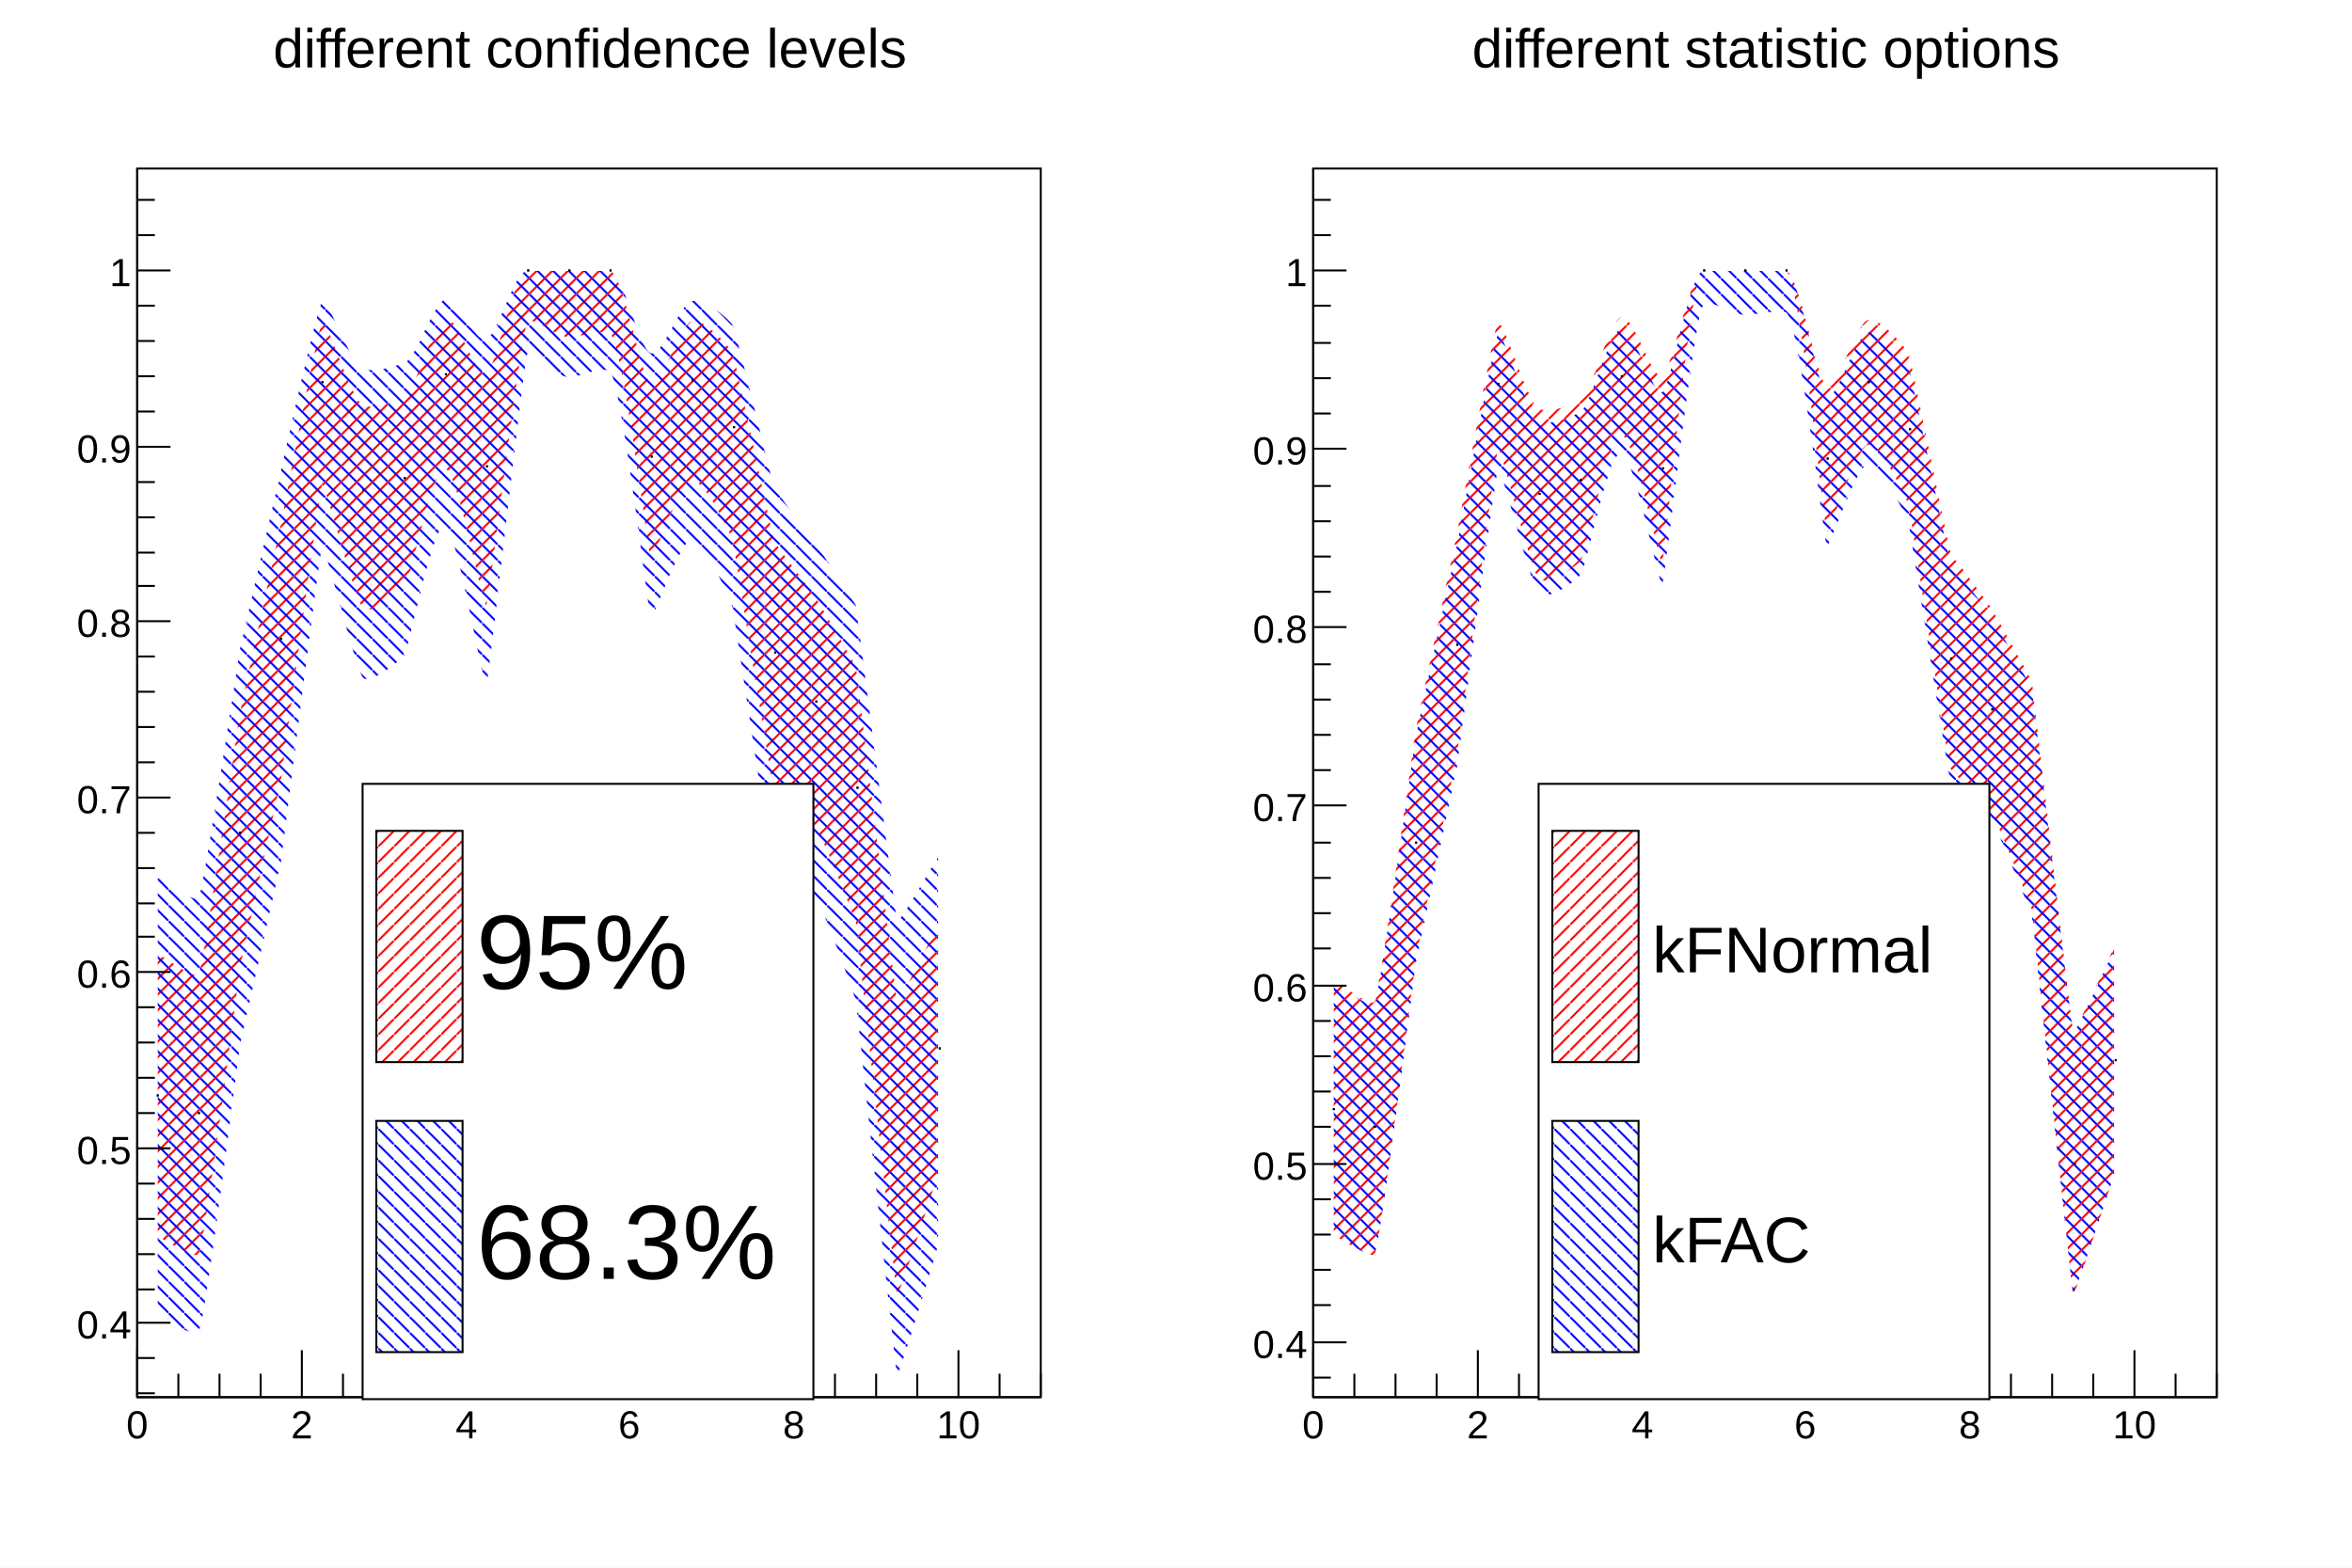
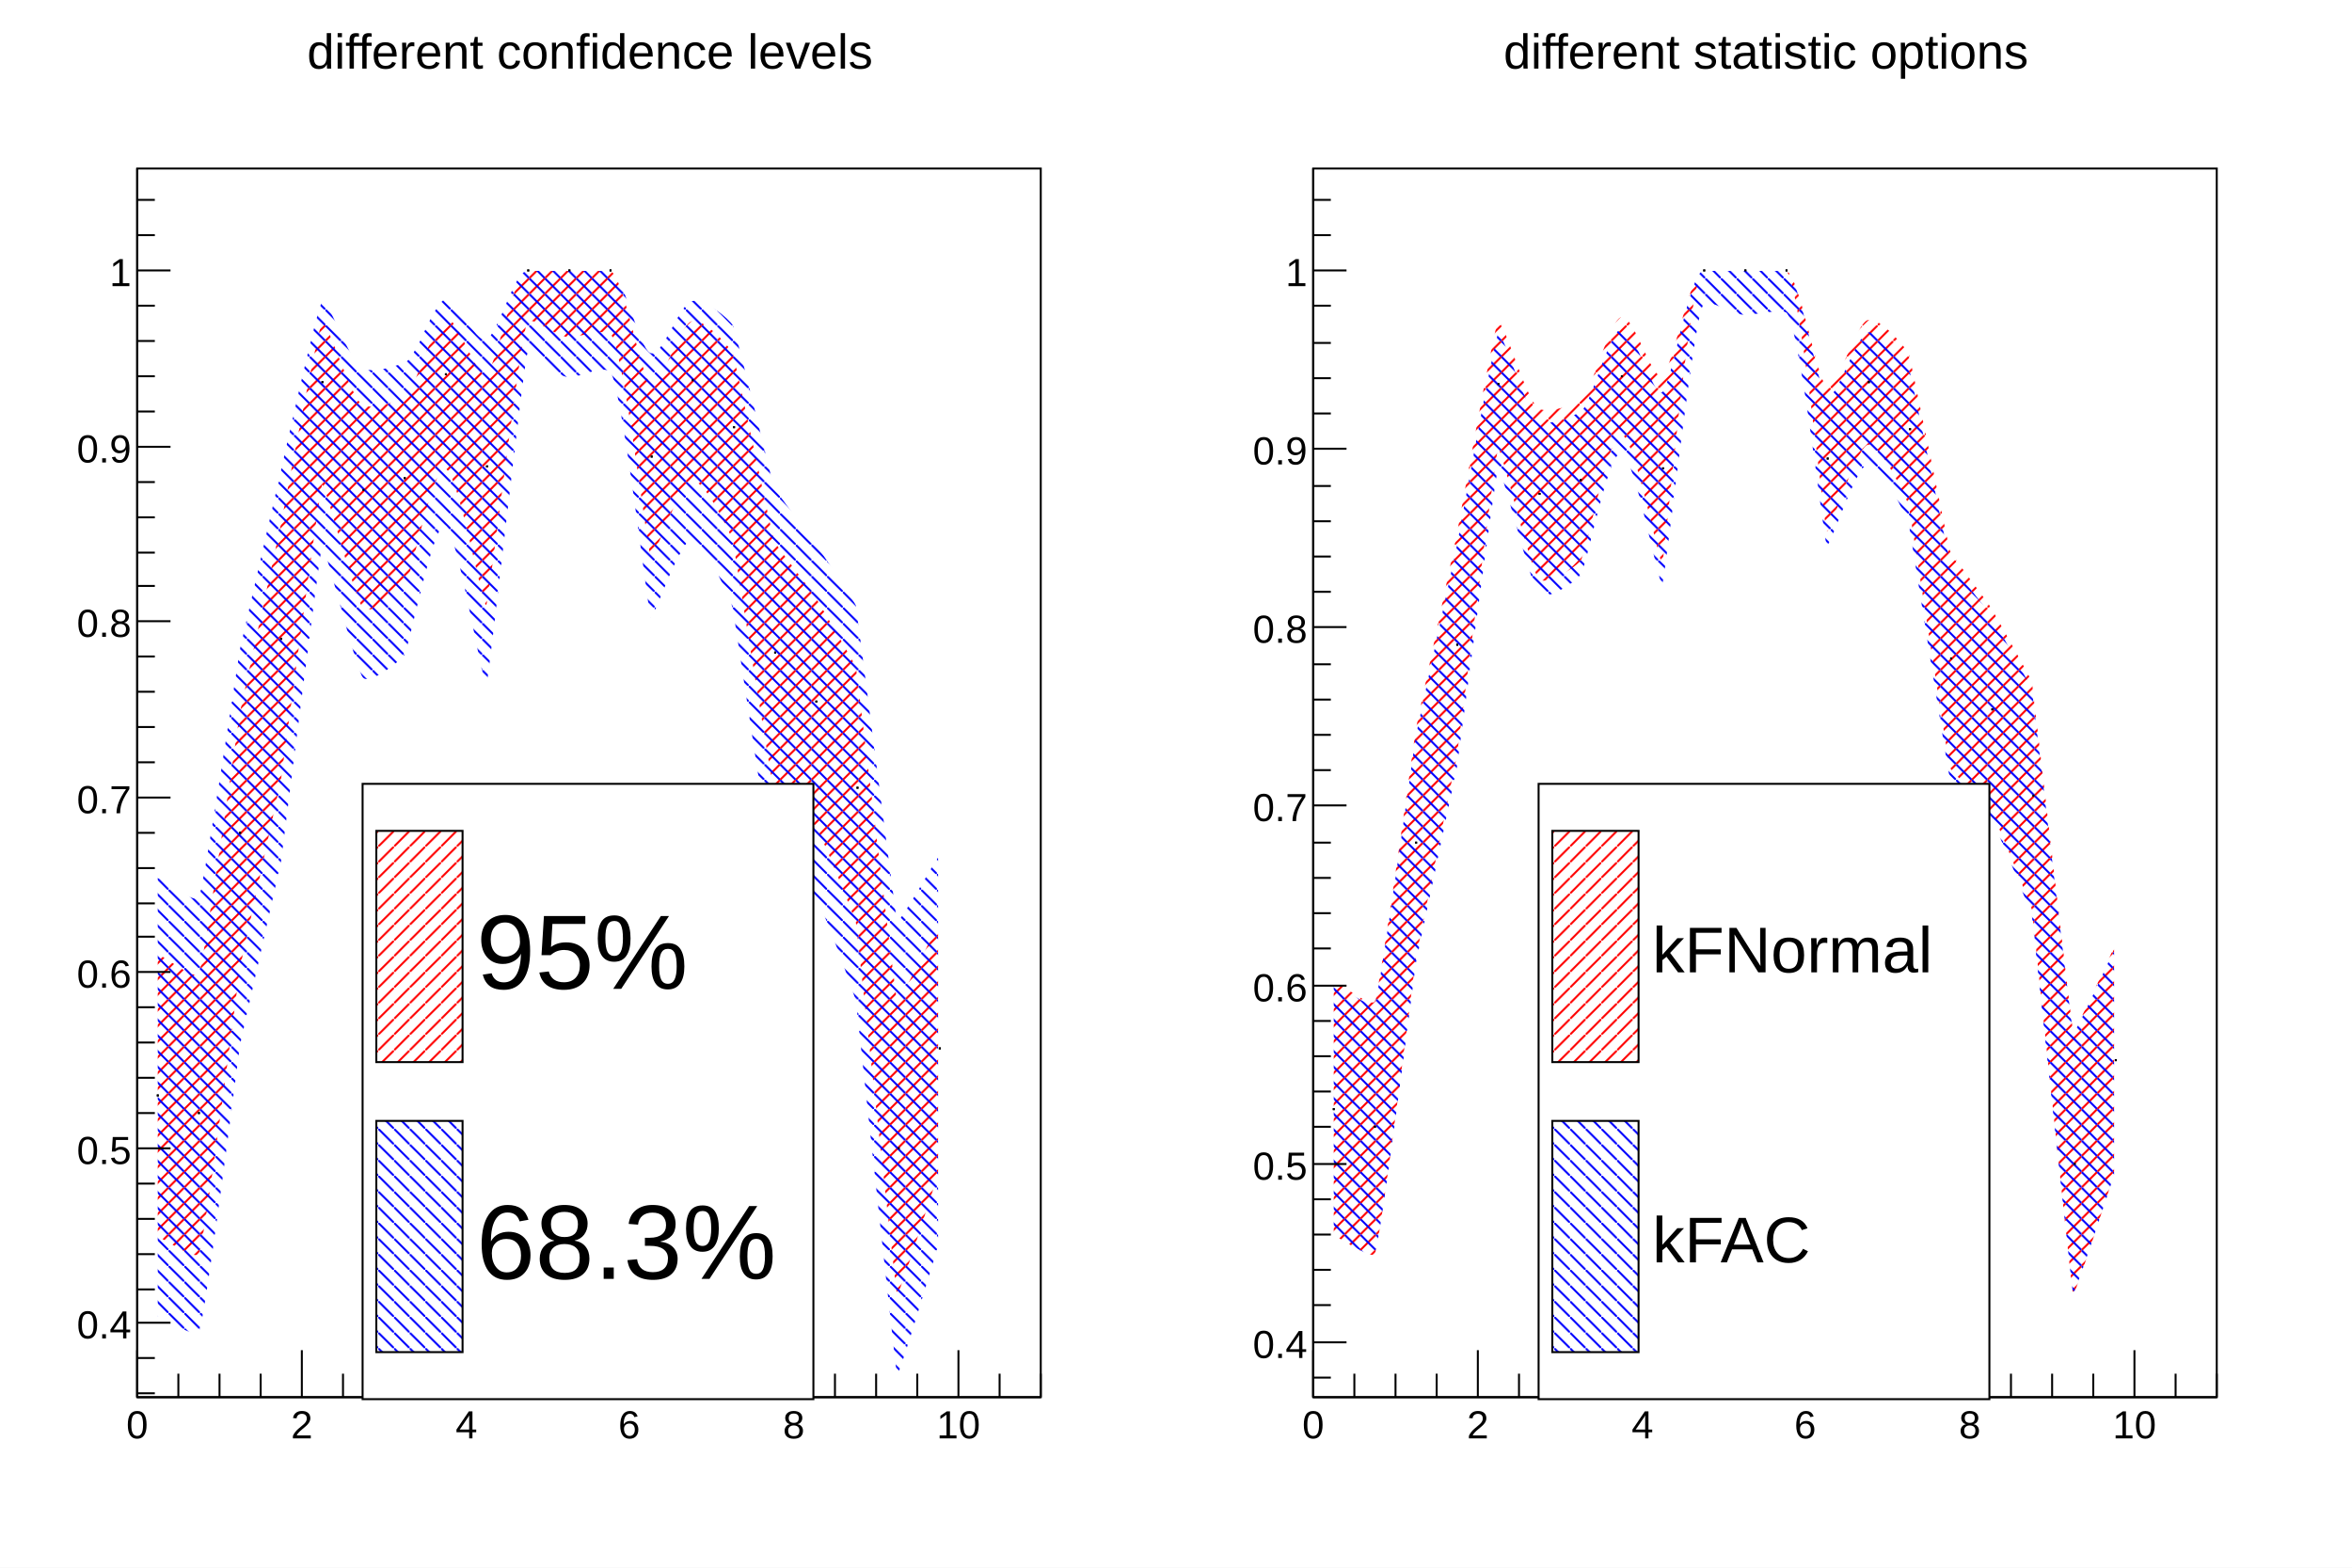
<svg xmlns="http://www.w3.org/2000/svg" viewBox="0 0 1200 800" preserveAspectRatio="none" width="1200" height="800">
  <defs>
    <pattern id="pat_3004_632" patternUnits="userSpaceOnUse" width="8" height="8">
      <path d="M8,0L0,8" style="stroke: #ff0000; stroke-width: 1;" />
    </pattern>
    <pattern id="pat_3005_600" patternUnits="userSpaceOnUse" width="8" height="8">
      <path d="M0,0L8,8" style="stroke: #0000ff; stroke-width: 1;" />
    </pattern>
  </defs>
  <path d="M0,0H1200V800H0Z" style="fill: white;" />
  <g>
    <svg viewBox="0 0 576 784" preserveAspectRatio="none" x="12" y="8" width="576" height="784">
      <path d="M0,0H576V784H0Z" style="fill: white;" />
      <g>
        <g transform="translate(58,78)">
          <path d="M0,0H461V627H0Z" style="fill: white; stroke: black; stroke-width: 1;" />
          <svg x="0" y="0" overflow="hidden" width="461" height="627" viewBox="0 0 461 627">
            <g>
              <path d="M10.48,545.3C13.89,545.81,28.61,557.27,31.43,553.84S52.18,409.25,52.39,408.08S73.14,313.15,73.34,312S93,164.24,94.3,161.52S111.13,220.9,115.25,224.34S133.1,218.06,136.2,214.59S150.42,151.91,157.16,153.2S176.44,225.61,178.11,222.63S195.82,81.93,199.07,78.45S213.04,85.91,220.02,85.94S234.5,82.19,240.98,84S260.28,195.09,261.93,198.06S276.16,160.64,282.89,159.32S303.38,188.05,303.84,189.79S323.74,314.34,324.8,316.84S342.63,331.67,345.75,335.14S366.5,383.77,366.7,384.96S386.99,572.69,387.66,574.75S408.25,514.27,408.61,513.2L408.61,385.81C407.84,387.26,388.3,427.16,387.66,425.14S366.98,255.83,366.7,254.47S347.81,221.5,345.75,218.31S325.51,191.86,324.8,189.74S304.95,96.74,303.84,94.19S289.21,75.89,282.89,77.93S267.01,112.95,261.93,109.83S247.96,52.25,240.98,52.25S227.01,52.25,220.02,52.25S206.05,52.25,199.07,52.25S183.36,101.79,178.11,104.81S163.62,74.57,157.16,76.41S142.04,114.12,136.2,116.71S121.34,123.13,115.25,120.8S96.55,75.21,94.3,78.48S73.64,180.05,73.34,181.46S52.61,276.44,52.39,277.68S33.76,407.74,31.43,411.04S13.8,401.79,10.48,401.03Z" style="fill: url(#pat_3004_632);" />
              <path d="M10,473h1m20,9h1M52,339h1M73,240h1M94,109h1m20,55h1m20,-6h1m20,-53h1m20,47h1M199,52h1m20,0h1m20,0h1m20,95h1m20,-39h1m20,24h1m20,115h1m20,25h1m20,44h1m20,184h1m20,-51h1" style="stroke: black; fill: none;" />
            </g>
            <g>
              <path d="M10.48,585.61C13.91,586.06,28.38,597.05,31.43,593.59S52.18,448.69,52.39,447.51S73.16,354.96,73.34,353.84S93.14,195.24,94.3,192.64S111.61,256.38,115.25,259.87S133.7,251.74,136.2,248.39S151.02,179.86,157.16,182.15S176.81,266.71,178.11,263.99S197.28,97.53,199.07,94.48S213.04,106.32,220.02,106.42S235.14,100.74,240.98,103.33S260.6,226.1,261.93,228.84S275.99,190.63,282.89,189.86S303.43,222.5,303.84,224.14S323.27,354.51,324.8,357.39S341.75,368.47,345.75,371.93S366.5,423.72,366.7,424.89S386.95,613.54,387.66,615.64S408.29,550.86,408.61,549.85L408.61,351.16C407.61,352.74,388.34,386.31,387.66,384.24S367.05,224.65,366.7,223.13S348.16,194.38,345.75,191.06S325.67,164.65,324.8,162.35S305.58,82.97,303.84,79.95S289.43,65.99,282.89,67.7S268.08,96.46,261.93,94.19S247.96,52.25,240.98,52.25S227.01,52.25,220.02,52.25S206.05,52.25,199.07,52.25S184.35,84.88,178.11,87.04S163.6,64.9,157.16,66.78S142.52,97.2,136.2,99.25S121.71,104.11,115.25,102.27S97.06,64.61,94.3,68.03S73.71,152.56,73.34,154.12S52.64,244.14,52.39,245.44S33.74,368.85,31.43,372.13S13.77,362.85,10.48,362.04Z" style="fill: url(#pat_3005_600);" />
              <path d="M10,473h1m20,9h1M52,339h1M73,240h1M94,109h1m20,55h1m20,-6h1m20,-53h1m20,47h1M199,52h1m20,0h1m20,0h1m20,95h1m20,-39h1m20,24h1m20,115h1m20,25h1m20,44h1m20,184h1m20,-51h1" style="stroke: black; fill: none;" />
            </g>
          </svg>
          <g>
            <g transform="translate(0,627)">
              <path d="M0,0h461M0,-24V0M21,-12V0M42,-12V0M63,-12V0M84,-24V0M105,-12V0M126,-12V0M147,-12V0M168,-24V0M189,-12V0M210,-12V0M231,-12V0M251,-24V0M272,-12V0M293,-12V0M314,-12V0M335,-24V0M356,-12V0M377,-12V0M398,-12V0M419,-24V0M440,-12V0M461,-12V0" style="stroke: black; stroke-width: 1;" />
              <g font-family="Arial" font-size="20" space="preserve" fill="black" text-anchor="middle">
                <text dy=".8em" transform="translate(0,5)">
         0
        </text>
                <text dy=".8em" transform="translate(84,5)">
         2
        </text>
                <text dy=".8em" transform="translate(168,5)">
         4
        </text>
                <text dy=".8em" transform="translate(251,5)">
         6
        </text>
                <text dy=".8em" transform="translate(335,5)">
         8
        </text>
                <text dy=".8em" transform="translate(419,5)">
         10
        </text>
              </g>
            </g>
            <g>
              <path d="M0,0v627M9,625H0M9,607H0M17,589H0M9,572H0M9,554H0M9,536H0M9,518H0M17,500H0M9,482H0M9,464H0M9,446H0M9,428H0M17,410H0M9,392H0M9,375H0M9,357H0M9,339H0M17,321H0M9,303H0M9,285H0M9,267H0M9,249H0M17,231H0M9,213H0M9,196H0M9,178H0M9,160H0M17,142H0M9,124H0M9,106H0M9,88H0M9,70H0M17,52H0M9,34H0M9,16H0" style="stroke: black; stroke-width: 1;" />
              <g font-family="Arial" font-size="20" space="preserve" fill="black" text-anchor="end">
                <text dy=".4em" transform="translate(-3,589)">
         0.4
        </text>
                <text dy=".4em" transform="translate(-3,500)">
         0.5
        </text>
                <text dy=".4em" transform="translate(-3,410)">
         0.6
        </text>
                <text dy=".4em" transform="translate(-3,321)">
         0.7
        </text>
                <text dy=".4em" transform="translate(-3,231)">
         0.8
        </text>
                <text dy=".4em" transform="translate(-3,142)">
         0.9
        </text>
                <text dy=".4em" transform="translate(-3,52)">
         1
        </text>
              </g>
            </g>
          </g>
        </g>
-         <g transform="translate(58,4)" font-family="Arial" font-size="28" space="preserve">
-           <text fill="black" text-anchor="middle" dy=".8em" transform="translate(231)">
+         <g transform="translate(58,4)" font-family="Arial" font-size="25" space="preserve">
+           <text fill="black" text-anchor="middle" dy=".8em" transform="translate(231,3)">
      different confidence levels
     </text>
        </g>
        <g transform="translate(173,392)" font-family="Arial" font-size="54" space="preserve">
          <path d="M0,0H230V314H0Z" style="fill: white; stroke: black; stroke-width: 1;" />
          <path d="M7,24v118h44v-118z" style="fill: url(#pat_3004_632); stroke: black; stroke-width: 1;" />
          <text fill="black" text-anchor="start" dy=".4em" transform="translate(58,83)">
      95%
     </text>
          <path d="M7,172v118h44v-118z" style="fill: url(#pat_3005_600); stroke: black; stroke-width: 1;" />
          <text fill="black" text-anchor="start" dy=".4em" transform="translate(58,231)">
      68.3%
     </text>
        </g>
      </g>
    </svg>
    <svg viewBox="0 0 576 784" preserveAspectRatio="none" x="612" y="8" width="576" height="784">
      <path d="M0,0H576V784H0Z" style="fill: white;" />
      <g>
        <g transform="translate(58,78)">
          <path d="M0,0H461V627H0Z" style="fill: white; stroke: black; stroke-width: 1;" />
          <svg x="0" y="0" overflow="hidden" width="461" height="627" viewBox="0 0 461 627">
            <g>
              <path d="M10.48,544.66C13.88,545.22,28.81,557.12,31.43,553.74S52.2,403.88,52.39,402.76S73.16,300.46,73.34,299.37S93.05,145.53,94.3,142.85S110.99,206.16,115.25,209.56S132.8,203.97,136.2,200.48S150.18,135.72,157.16,135.83S176.71,203.94,178.11,201.14S192.08,52.25,199.07,52.25S213.04,52.25,220.02,52.25S233.99,52.25,240.98,52.25S260.66,182.44,261.93,185.14S276.54,143,282.89,140.99S303.42,170.17,303.84,171.84S324.05,303.46,324.8,305.62S343.26,324.51,345.75,327.86S366.51,377.06,366.7,378.22S387.05,572.77,387.66,574.75S408.25,514.34,408.61,513.27L408.61,397.44C407.94,398.81,388.27,442.44,387.66,440.47S366.96,263.31,366.7,262S347.71,227.15,345.75,224.01S325.46,196.89,324.8,194.85S304.84,97.02,303.84,94.57S289.13,75.21,282.89,77.35S267.07,114.17,261.93,111.1S247.96,52.25,240.98,52.25S227.01,52.25,220.02,52.25S206.05,52.25,199.07,52.25S183.42,102.76,178.11,105.74S163.57,73.89,157.16,75.82S141.94,115.63,136.2,118.31S121.26,125.04,115.25,122.62S96.4,74.7,94.3,77.91S73.61,185.01,73.34,186.37S52.6,284.79,52.39,285.98S33.69,421.78,31.43,425.05S13.79,415.57,10.48,414.8Z" style="fill: url(#pat_3004_632);" />
              <path d="M10,480h1m20,9h1M52,344h1M73,243h1M94,110h1m20,56h1m20,-7h1m20,-53h1m20,47h1M199,52h1m20,0h1m20,0h1m20,96h1m20,-39h1m20,24h1m20,117h1m20,26h1m20,44h1m20,188h1m20,-53h1" style="stroke: black; fill: none;" />
            </g>
            <g>
              <path d="M10.48,544.57C13.88,545.12,28.74,556.87,31.43,553.47S52.19,406.54,52.39,405.4S73.15,306.5,73.34,305.37S93.01,155.54,94.3,152.83S111.04,213.77,115.25,217.19S132.92,211.34,136.2,207.86S150.24,144.52,157.16,145.19S176.47,214.91,178.11,211.95S194.42,72.96,199.07,69.66S213.04,74.61,220.02,74.62S234.22,72.09,240.98,73.33S260.35,189.11,261.93,192.04S276.34,152.5,282.89,150.81S303.39,179.52,303.84,181.23S323.94,308.75,324.8,311.04S343.04,328.31,345.75,331.71S366.5,380.31,366.7,381.48S387.02,572.02,387.66,574.03S408.24,514.74,408.61,513.66L408.61,398.74C407.93,400.12,388.29,443.19,387.66,441.19S366.96,267.27,366.7,265.95S347.78,231.32,345.75,228.15S325.48,202.46,324.8,200.38S304.8,103.85,303.84,101.45S289.2,81.74,282.89,83.79S266.39,119.95,261.93,116.59S247.96,52.25,240.98,52.25S227.01,52.25,220.02,52.25S206.05,52.25,199.07,52.25S182.77,110.78,178.11,114.08S163.75,80.29,157.16,81.9S141.78,121.52,136.2,124.32S121.16,131.45,115.25,128.93S96.42,81.27,94.3,84.48S73.62,191.02,73.34,192.39S52.6,288.17,52.39,289.39S33.75,422.75,31.43,426.04S13.8,416.75,10.48,416.01Z" style="fill: url(#pat_3005_600);" />
              <path d="M10,480h1m20,9h1M52,344h1M73,243h1M94,110h1m20,56h1m20,-7h1m20,-53h1m20,47h1M199,52h1m20,0h1m20,0h1m20,96h1m20,-39h1m20,24h1m20,117h1m20,26h1m20,44h1m20,188h1m20,-53h1" style="stroke: black; fill: none;" />
            </g>
          </svg>
          <g>
            <g transform="translate(0,627)">
              <path d="M0,0h461M0,-24V0M21,-12V0M42,-12V0M63,-12V0M84,-24V0M105,-12V0M126,-12V0M147,-12V0M168,-24V0M189,-12V0M210,-12V0M231,-12V0M251,-24V0M272,-12V0M293,-12V0M314,-12V0M335,-24V0M356,-12V0M377,-12V0M398,-12V0M419,-24V0M440,-12V0M461,-12V0" style="stroke: black; stroke-width: 1;" />
              <g font-family="Arial" font-size="20" space="preserve" fill="black" text-anchor="middle">
                <text dy=".8em" transform="translate(0,5)">
         0
        </text>
                <text dy=".8em" transform="translate(84,5)">
         2
        </text>
                <text dy=".8em" transform="translate(168,5)">
         4
        </text>
                <text dy=".8em" transform="translate(251,5)">
         6
        </text>
                <text dy=".8em" transform="translate(335,5)">
         8
        </text>
                <text dy=".8em" transform="translate(419,5)">
         10
        </text>
              </g>
            </g>
            <g>
              <path d="M0,0v627M9,617H0M17,599H0M9,580H0M9,562H0M9,544H0M9,526H0M17,508H0M9,489H0M9,471H0M9,453H0M9,435H0M17,417H0M9,398H0M9,380H0M9,362H0M9,344H0M17,325H0M9,307H0M9,289H0M9,271H0M9,253H0M17,234H0M9,216H0M9,198H0M9,180H0M9,162H0M17,143H0M9,125H0M9,107H0M9,89H0M9,70H0M17,52H0M9,34H0M9,16H0" style="stroke: black; stroke-width: 1;" />
              <g font-family="Arial" font-size="20" space="preserve" fill="black" text-anchor="end">
                <text dy=".4em" transform="translate(-3,599)">
         0.4
        </text>
                <text dy=".4em" transform="translate(-3,508)">
         0.5
        </text>
                <text dy=".4em" transform="translate(-3,417)">
         0.6
        </text>
                <text dy=".4em" transform="translate(-3,325)">
         0.7
        </text>
                <text dy=".4em" transform="translate(-3,234)">
         0.8
        </text>
                <text dy=".4em" transform="translate(-3,143)">
         0.9
        </text>
                <text dy=".4em" transform="translate(-3,52)">
         1
        </text>
              </g>
            </g>
          </g>
        </g>
-         <g transform="translate(58,4)" font-family="Arial" font-size="28" space="preserve">
-           <text fill="black" text-anchor="middle" dy=".8em" transform="translate(231)">
+         <g transform="translate(58,4)" font-family="Arial" font-size="25" space="preserve">
+           <text fill="black" text-anchor="middle" dy=".8em" transform="translate(231,3)">
      different statistic options
     </text>
        </g>
        <g transform="translate(173,392)" font-family="Arial" font-size="33" space="preserve">
          <path d="M0,0H230V314H0Z" style="fill: white; stroke: black; stroke-width: 1;" />
          <path d="M7,24v118h44v-118z" style="fill: url(#pat_3004_632); stroke: black; stroke-width: 1;" />
          <text fill="black" text-anchor="start" dy=".4em" transform="translate(58,83)">
      kFNormal
     </text>
          <path d="M7,172v118h44v-118z" style="fill: url(#pat_3005_600); stroke: black; stroke-width: 1;" />
          <text fill="black" text-anchor="start" dy=".4em" transform="translate(58,231)">
      kFAC
     </text>
        </g>
      </g>
    </svg>
  </g>
</svg>
